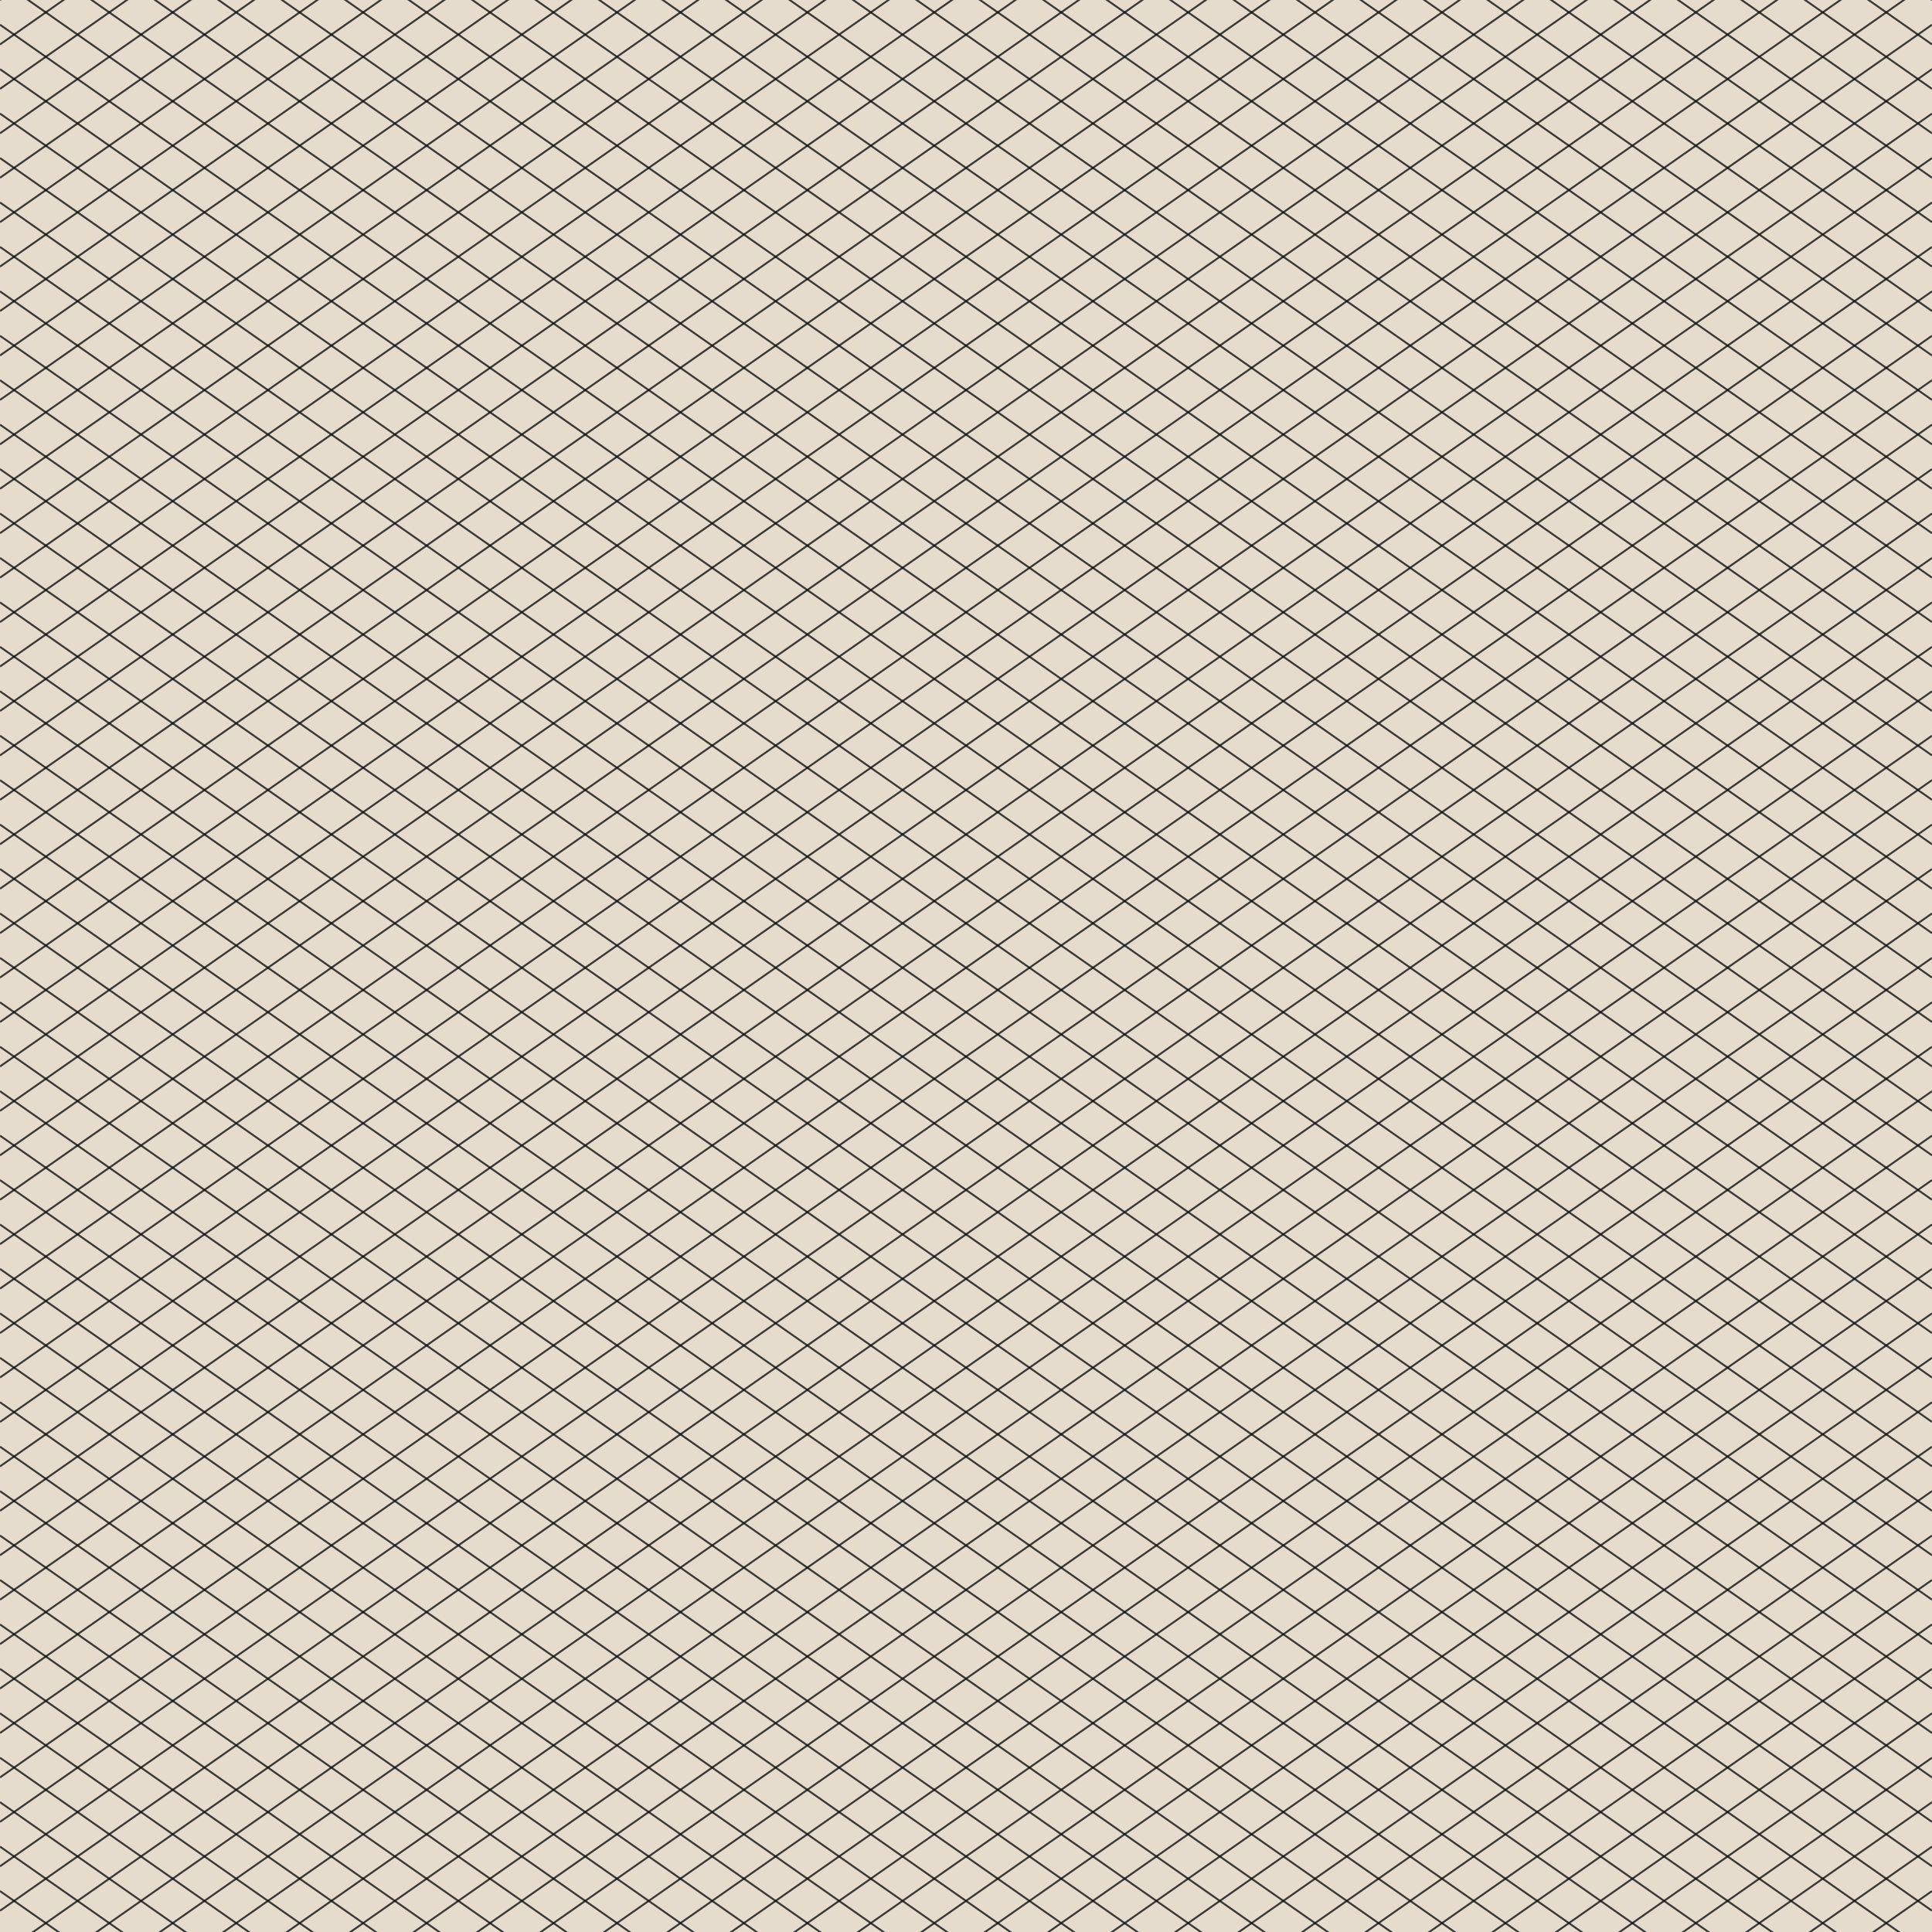
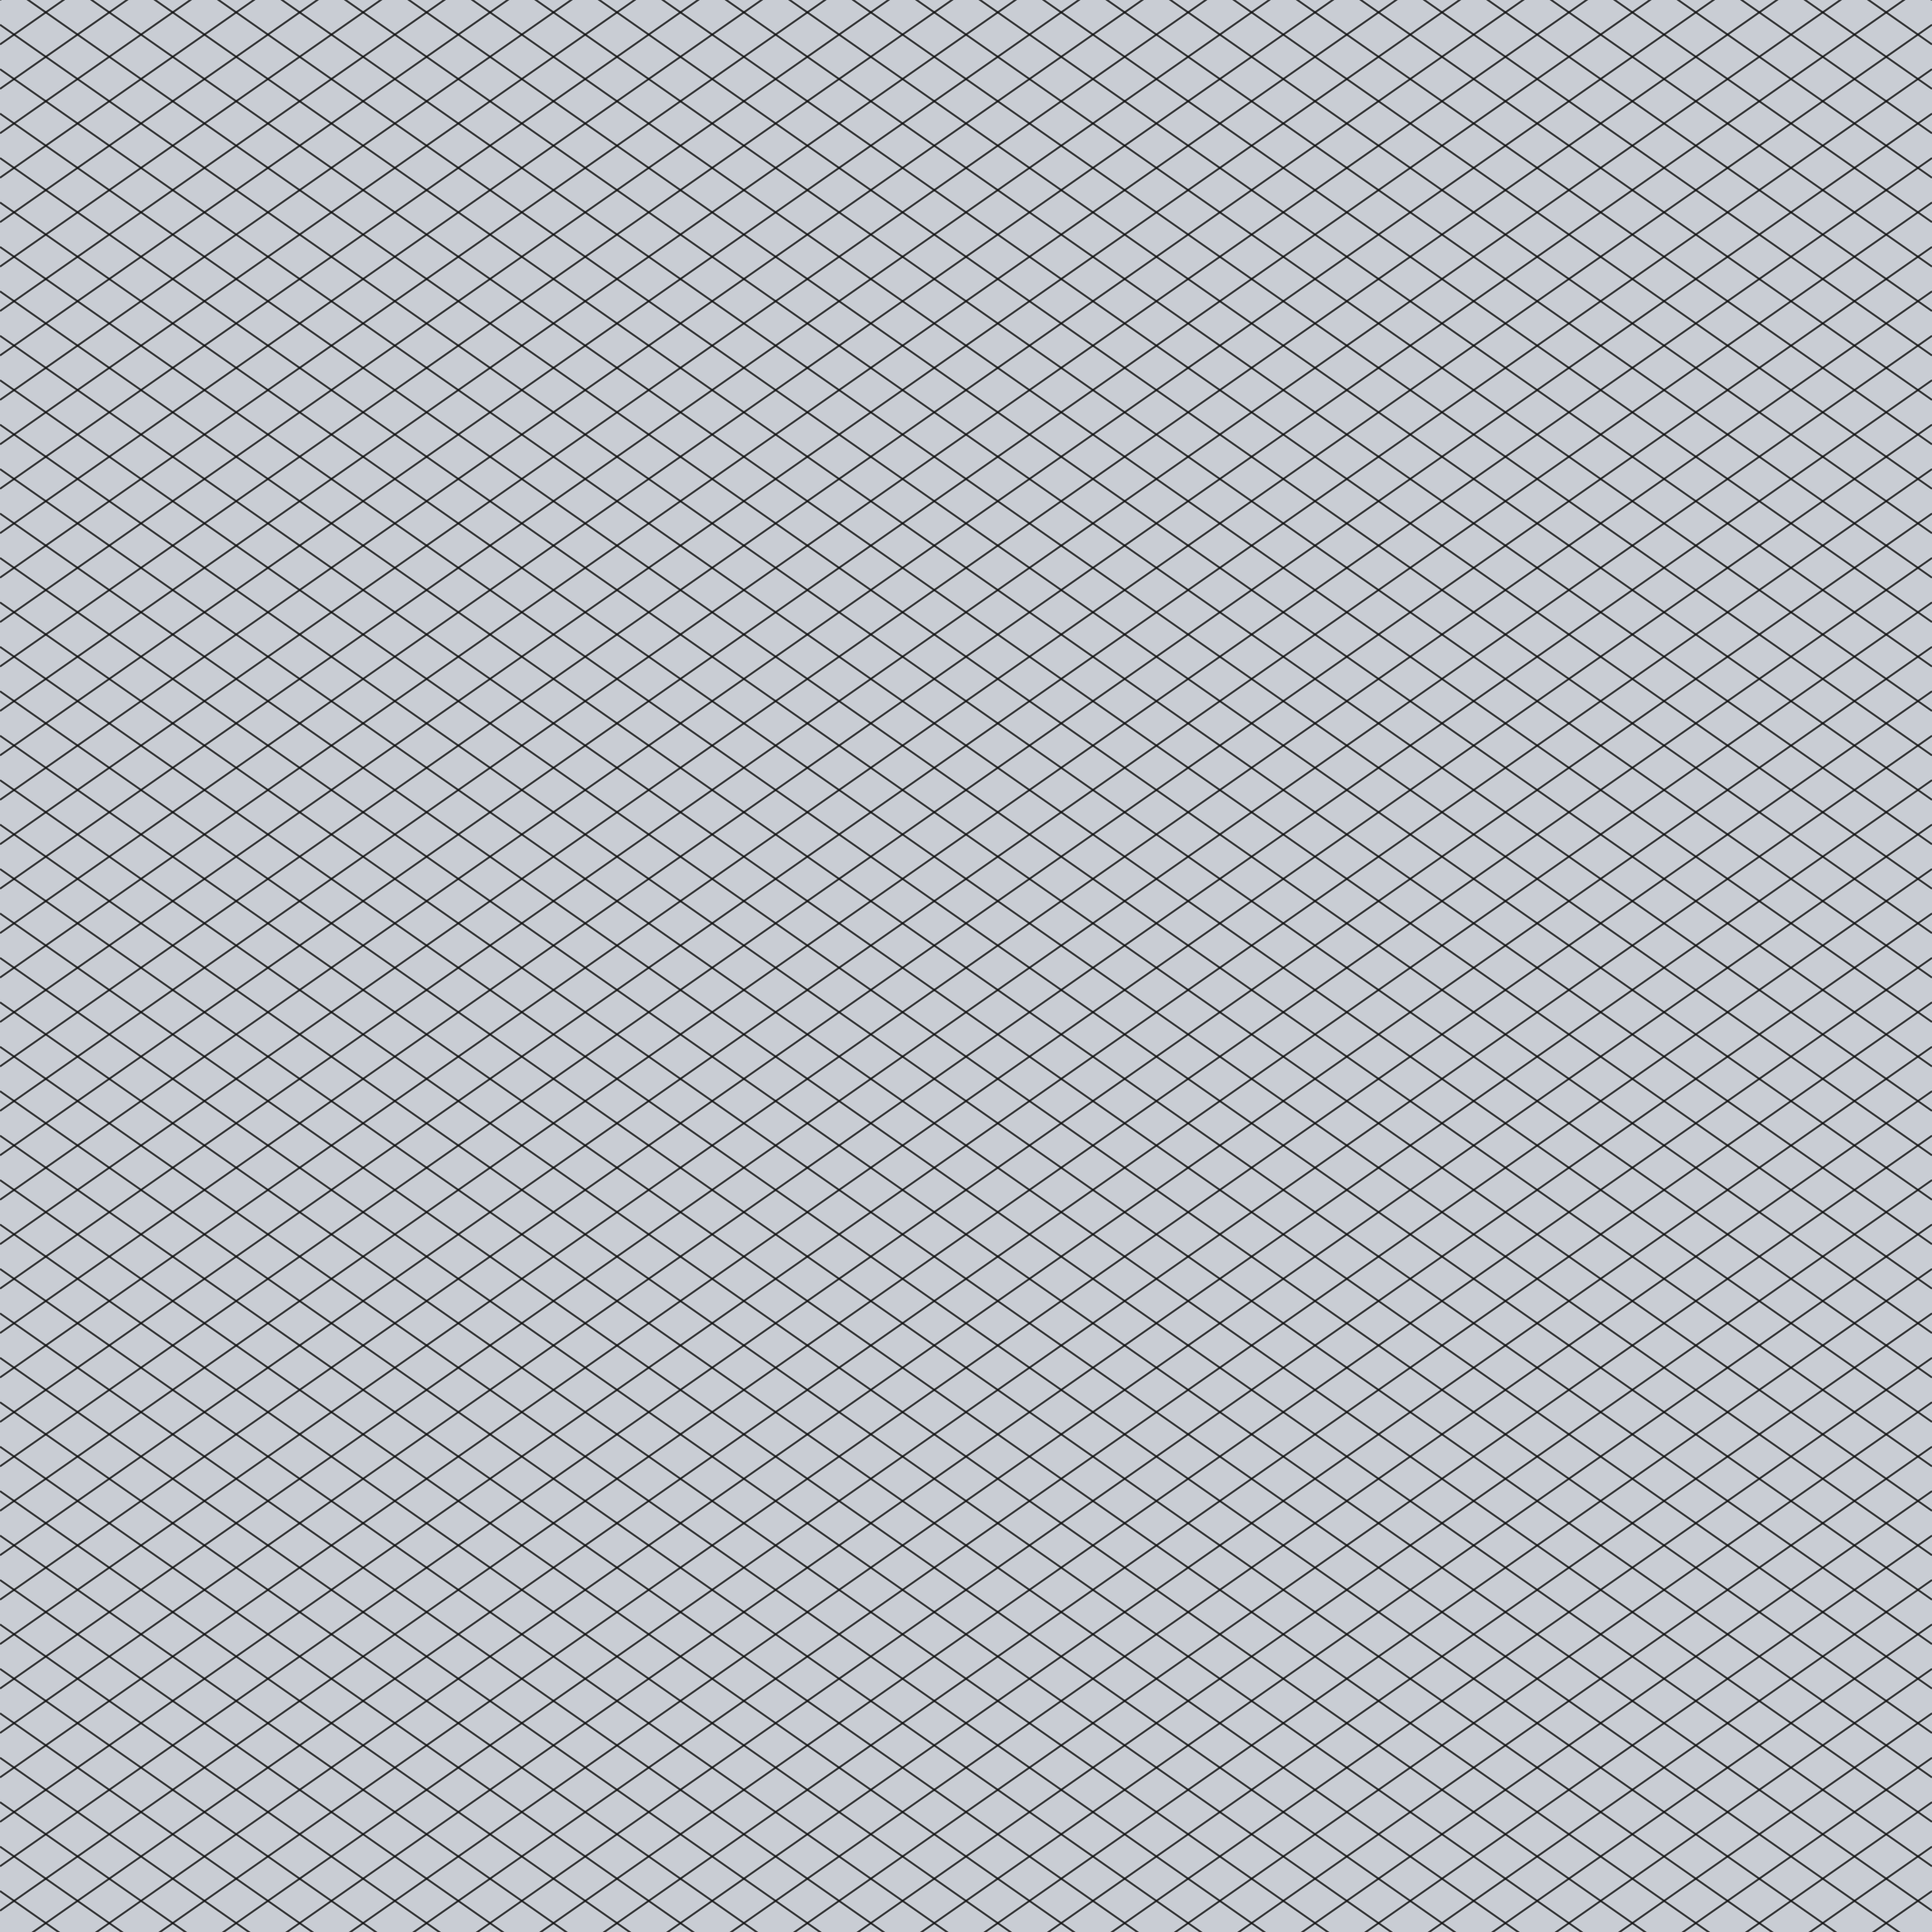
<svg xmlns="http://www.w3.org/2000/svg" width="2000" height="2000" viewBox="0 0 2000 2000">
-   <rect x="0" y="0" width="2000" height="2000" rx="0" fill="#E6DCCD" fill-opacity="1" />
+   <rect x="0" y="0" width="2000" height="2000" rx="0" fill="#C9CDD4" fill-opacity="1" />
  <clipPath id="clip6">
    <rect x="0" y="0" width="2000" height="2000" rx="0" />
  </clipPath>
  <g clip-path="url(#clip6)">
    <g stroke="#111111" stroke-width="2" stroke-opacity="0.8">
      <line x1="0" y1="-1400.4" x2="2000" y2="0.0" />
      <line x1="0" y1="0.0" x2="2000" y2="-1400.4" />
      <line x1="0" y1="-1354.4" x2="2000" y2="46.0" />
      <line x1="0" y1="46.0" x2="2000" y2="-1354.4" />
      <line x1="0" y1="-1308.4" x2="2000" y2="92.0" />
      <line x1="0" y1="92.0" x2="2000" y2="-1308.4" />
      <line x1="0" y1="-1262.4" x2="2000" y2="138.0" />
      <line x1="0" y1="138.0" x2="2000" y2="-1262.4" />
      <line x1="0" y1="-1216.4" x2="2000" y2="184.0" />
      <line x1="0" y1="184.0" x2="2000" y2="-1216.4" />
      <line x1="0" y1="-1170.4" x2="2000" y2="230.0" />
      <line x1="0" y1="230.0" x2="2000" y2="-1170.4" />
      <line x1="0" y1="-1124.4" x2="2000" y2="276.0" />
      <line x1="0" y1="276.0" x2="2000" y2="-1124.4" />
      <line x1="0" y1="-1078.4" x2="2000" y2="322.0" />
      <line x1="0" y1="322.0" x2="2000" y2="-1078.4" />
      <line x1="0" y1="-1032.4" x2="2000" y2="368.0" />
      <line x1="0" y1="368.0" x2="2000" y2="-1032.4" />
      <line x1="0" y1="-986.4" x2="2000" y2="414.0" />
      <line x1="0" y1="414.0" x2="2000" y2="-986.4" />
      <line x1="0" y1="-940.4" x2="2000" y2="460.0" />
      <line x1="0" y1="460.0" x2="2000" y2="-940.4" />
      <line x1="0" y1="-894.4" x2="2000" y2="506.0" />
      <line x1="0" y1="506.0" x2="2000" y2="-894.4" />
      <line x1="0" y1="-848.4" x2="2000" y2="552.0" />
      <line x1="0" y1="552.0" x2="2000" y2="-848.4" />
      <line x1="0" y1="-802.4" x2="2000" y2="598.0" />
      <line x1="0" y1="598.0" x2="2000" y2="-802.4" />
      <line x1="0" y1="-756.4" x2="2000" y2="644.0" />
      <line x1="0" y1="644.0" x2="2000" y2="-756.4" />
      <line x1="0" y1="-710.4" x2="2000" y2="690.0" />
      <line x1="0" y1="690.0" x2="2000" y2="-710.4" />
      <line x1="0" y1="-664.4" x2="2000" y2="736.0" />
      <line x1="0" y1="736.0" x2="2000" y2="-664.4" />
      <line x1="0" y1="-618.4" x2="2000" y2="782.0" />
      <line x1="0" y1="782.0" x2="2000" y2="-618.4" />
      <line x1="0" y1="-572.4" x2="2000" y2="828.0" />
      <line x1="0" y1="828.0" x2="2000" y2="-572.4" />
      <line x1="0" y1="-526.4" x2="2000" y2="874.0" />
      <line x1="0" y1="874.0" x2="2000" y2="-526.4" />
      <line x1="0" y1="-480.4" x2="2000" y2="920.0" />
      <line x1="0" y1="920.0" x2="2000" y2="-480.4" />
      <line x1="0" y1="-434.4" x2="2000" y2="966.0" />
      <line x1="0" y1="966.0" x2="2000" y2="-434.4" />
      <line x1="0" y1="-388.4" x2="2000" y2="1012.0" />
      <line x1="0" y1="1012.0" x2="2000" y2="-388.4" />
      <line x1="0" y1="-342.4" x2="2000" y2="1058.0" />
      <line x1="0" y1="1058.0" x2="2000" y2="-342.4" />
      <line x1="0" y1="-296.4" x2="2000" y2="1104.0" />
      <line x1="0" y1="1104.0" x2="2000" y2="-296.4" />
      <line x1="0" y1="-250.4" x2="2000" y2="1150.0" />
      <line x1="0" y1="1150.0" x2="2000" y2="-250.4" />
      <line x1="0" y1="-204.4" x2="2000" y2="1196.0" />
      <line x1="0" y1="1196.0" x2="2000" y2="-204.4" />
      <line x1="0" y1="-158.4" x2="2000" y2="1242.0" />
      <line x1="0" y1="1242.0" x2="2000" y2="-158.4" />
      <line x1="0" y1="-112.4" x2="2000" y2="1288.0" />
      <line x1="0" y1="1288.0" x2="2000" y2="-112.4" />
      <line x1="0" y1="-66.4" x2="2000" y2="1334.0" />
      <line x1="0" y1="1334.0" x2="2000" y2="-66.4" />
      <line x1="0" y1="-20.4" x2="2000" y2="1380.0" />
      <line x1="0" y1="1380.0" x2="2000" y2="-20.4" />
      <line x1="0" y1="25.6" x2="2000" y2="1426.0" />
      <line x1="0" y1="1426.0" x2="2000" y2="25.6" />
      <line x1="0" y1="71.6" x2="2000" y2="1472.0" />
      <line x1="0" y1="1472.0" x2="2000" y2="71.6" />
      <line x1="0" y1="117.6" x2="2000" y2="1518.0" />
      <line x1="0" y1="1518.0" x2="2000" y2="117.6" />
      <line x1="0" y1="163.6" x2="2000" y2="1564.0" />
      <line x1="0" y1="1564.0" x2="2000" y2="163.6" />
      <line x1="0" y1="209.6" x2="2000" y2="1610.0" />
      <line x1="0" y1="1610.0" x2="2000" y2="209.6" />
      <line x1="0" y1="255.6" x2="2000" y2="1656.0" />
      <line x1="0" y1="1656.0" x2="2000" y2="255.6" />
      <line x1="0" y1="301.6" x2="2000" y2="1702.0" />
      <line x1="0" y1="1702.0" x2="2000" y2="301.6" />
      <line x1="0" y1="347.6" x2="2000" y2="1748.0" />
      <line x1="0" y1="1748.0" x2="2000" y2="347.6" />
      <line x1="0" y1="393.6" x2="2000" y2="1794.0" />
      <line x1="0" y1="1794.0" x2="2000" y2="393.6" />
      <line x1="0" y1="439.6" x2="2000" y2="1840.0" />
      <line x1="0" y1="1840.0" x2="2000" y2="439.6" />
      <line x1="0" y1="485.6" x2="2000" y2="1886.0" />
      <line x1="0" y1="1886.0" x2="2000" y2="485.6" />
      <line x1="0" y1="531.6" x2="2000" y2="1932.0" />
      <line x1="0" y1="1932.0" x2="2000" y2="531.6" />
      <line x1="0" y1="577.6" x2="2000" y2="1978.0" />
      <line x1="0" y1="1978.0" x2="2000" y2="577.6" />
      <line x1="0" y1="623.6" x2="2000" y2="2024.0" />
      <line x1="0" y1="2024.0" x2="2000" y2="623.6" />
      <line x1="0" y1="669.6" x2="2000" y2="2070.0" />
      <line x1="0" y1="2070.0" x2="2000" y2="669.6" />
      <line x1="0" y1="715.6" x2="2000" y2="2116.0" />
      <line x1="0" y1="2116.0" x2="2000" y2="715.6" />
      <line x1="0" y1="761.6" x2="2000" y2="2162.0" />
      <line x1="0" y1="2162.0" x2="2000" y2="761.6" />
      <line x1="0" y1="807.6" x2="2000" y2="2208.0" />
      <line x1="0" y1="2208.0" x2="2000" y2="807.6" />
      <line x1="0" y1="853.6" x2="2000" y2="2254.0" />
      <line x1="0" y1="2254.0" x2="2000" y2="853.6" />
      <line x1="0" y1="899.6" x2="2000" y2="2300.0" />
      <line x1="0" y1="2300.0" x2="2000" y2="899.6" />
      <line x1="0" y1="945.6" x2="2000" y2="2346.0" />
      <line x1="0" y1="2346.0" x2="2000" y2="945.6" />
      <line x1="0" y1="991.6" x2="2000" y2="2392.0" />
      <line x1="0" y1="2392.0" x2="2000" y2="991.6" />
      <line x1="0" y1="1037.6" x2="2000" y2="2438.0" />
      <line x1="0" y1="2438.0" x2="2000" y2="1037.6" />
      <line x1="0" y1="1083.6" x2="2000" y2="2484.0" />
      <line x1="0" y1="2484.0" x2="2000" y2="1083.6" />
      <line x1="0" y1="1129.6" x2="2000" y2="2530.0" />
      <line x1="0" y1="2530.0" x2="2000" y2="1129.6" />
      <line x1="0" y1="1175.6" x2="2000" y2="2576.0" />
      <line x1="0" y1="2576.0" x2="2000" y2="1175.6" />
      <line x1="0" y1="1221.6" x2="2000" y2="2622.0" />
      <line x1="0" y1="2622.0" x2="2000" y2="1221.6" />
      <line x1="0" y1="1267.6" x2="2000" y2="2668.0" />
      <line x1="0" y1="2668.0" x2="2000" y2="1267.6" />
      <line x1="0" y1="1313.6" x2="2000" y2="2714.0" />
      <line x1="0" y1="2714.0" x2="2000" y2="1313.6" />
      <line x1="0" y1="1359.6" x2="2000" y2="2760.0" />
      <line x1="0" y1="2760.0" x2="2000" y2="1359.6" />
      <line x1="0" y1="1405.6" x2="2000" y2="2806.0" />
      <line x1="0" y1="2806.0" x2="2000" y2="1405.6" />
      <line x1="0" y1="1451.6" x2="2000" y2="2852.0" />
      <line x1="0" y1="2852.0" x2="2000" y2="1451.6" />
      <line x1="0" y1="1497.6" x2="2000" y2="2898.0" />
      <line x1="0" y1="2898.0" x2="2000" y2="1497.6" />
      <line x1="0" y1="1543.6" x2="2000" y2="2944.0" />
      <line x1="0" y1="2944.0" x2="2000" y2="1543.6" />
      <line x1="0" y1="1589.6" x2="2000" y2="2990.0" />
      <line x1="0" y1="2990.0" x2="2000" y2="1589.6" />
      <line x1="0" y1="1635.6" x2="2000" y2="3036.0" />
      <line x1="0" y1="3036.0" x2="2000" y2="1635.6" />
      <line x1="0" y1="1681.6" x2="2000" y2="3082.0" />
      <line x1="0" y1="3082.0" x2="2000" y2="1681.6" />
      <line x1="0" y1="1727.6" x2="2000" y2="3128.0" />
      <line x1="0" y1="3128.0" x2="2000" y2="1727.6" />
      <line x1="0" y1="1773.6" x2="2000" y2="3174.0" />
      <line x1="0" y1="3174.0" x2="2000" y2="1773.6" />
      <line x1="0" y1="1819.6" x2="2000" y2="3220.0" />
      <line x1="0" y1="3220.0" x2="2000" y2="1819.6" />
      <line x1="0" y1="1865.6" x2="2000" y2="3266.0" />
      <line x1="0" y1="3266.0" x2="2000" y2="1865.6" />
      <line x1="0" y1="1911.6" x2="2000" y2="3312.0" />
      <line x1="0" y1="3312.0" x2="2000" y2="1911.6" />
      <line x1="0" y1="1957.6" x2="2000" y2="3358.0" />
      <line x1="0" y1="3358.0" x2="2000" y2="1957.6" />
      <line x1="0" y1="2003.6" x2="2000" y2="3404.0" />
      <line x1="0" y1="3404.0" x2="2000" y2="2003.6" />
      <line x1="0" y1="2049.6" x2="2000" y2="3450.0" />
      <line x1="0" y1="3450.0" x2="2000" y2="2049.6" />
      <line x1="0" y1="2095.6" x2="2000" y2="3496.0" />
      <line x1="0" y1="3496.0" x2="2000" y2="2095.6" />
      <line x1="0" y1="2141.6" x2="2000" y2="3542.0" />
      <line x1="0" y1="3542.0" x2="2000" y2="2141.6" />
      <line x1="0" y1="2187.6" x2="2000" y2="3588.0" />
      <line x1="0" y1="3588.0" x2="2000" y2="2187.6" />
      <line x1="0" y1="2233.6" x2="2000" y2="3634.0" />
      <line x1="0" y1="3634.0" x2="2000" y2="2233.6" />
      <line x1="0" y1="2279.6" x2="2000" y2="3680.0" />
      <line x1="0" y1="3680.0" x2="2000" y2="2279.6" />
      <line x1="0" y1="2325.6" x2="2000" y2="3726.0" />
      <line x1="0" y1="3726.0" x2="2000" y2="2325.6" />
      <line x1="0" y1="2371.6" x2="2000" y2="3772.0" />
      <line x1="0" y1="3772.0" x2="2000" y2="2371.6" />
      <line x1="0" y1="2417.6" x2="2000" y2="3818.0" />
      <line x1="0" y1="3818.0" x2="2000" y2="2417.6" />
      <line x1="0" y1="2463.6" x2="2000" y2="3864.0" />
      <line x1="0" y1="3864.0" x2="2000" y2="2463.6" />
      <line x1="0" y1="2509.6" x2="2000" y2="3910.0" />
      <line x1="0" y1="3910.0" x2="2000" y2="2509.6" />
      <line x1="0" y1="2555.6" x2="2000" y2="3956.0" />
      <line x1="0" y1="3956.0" x2="2000" y2="2555.6" />
      <line x1="0" y1="2601.6" x2="2000" y2="4002.0" />
      <line x1="0" y1="4002.0" x2="2000" y2="2601.6" />
      <line x1="0" y1="2647.6" x2="2000" y2="4048.0" />
      <line x1="0" y1="4048.0" x2="2000" y2="2647.6" />
      <line x1="0" y1="2693.6" x2="2000" y2="4094.0" />
      <line x1="0" y1="4094.0" x2="2000" y2="2693.6" />
      <line x1="0" y1="2739.6" x2="2000" y2="4140.0" />
      <line x1="0" y1="4140.0" x2="2000" y2="2739.6" />
      <line x1="0" y1="2785.6" x2="2000" y2="4186.0" />
      <line x1="0" y1="4186.0" x2="2000" y2="2785.6" />
      <line x1="0" y1="2831.6" x2="2000" y2="4232.0" />
      <line x1="0" y1="4232.0" x2="2000" y2="2831.6" />
      <line x1="0" y1="2877.6" x2="2000" y2="4278.0" />
      <line x1="0" y1="4278.0" x2="2000" y2="2877.6" />
      <line x1="0" y1="2923.6" x2="2000" y2="4324.0" />
      <line x1="0" y1="4324.0" x2="2000" y2="2923.6" />
      <line x1="0" y1="2969.6" x2="2000" y2="4370.0" />
      <line x1="0" y1="4370.0" x2="2000" y2="2969.6" />
      <line x1="0" y1="3015.6" x2="2000" y2="4416.0" />
      <line x1="0" y1="4416.0" x2="2000" y2="3015.6" />
      <line x1="0" y1="3061.6" x2="2000" y2="4462.0" />
      <line x1="0" y1="4462.0" x2="2000" y2="3061.6" />
      <line x1="0" y1="3107.6" x2="2000" y2="4508.0" />
      <line x1="0" y1="4508.0" x2="2000" y2="3107.6" />
      <line x1="0" y1="3153.6" x2="2000" y2="4554.0" />
      <line x1="0" y1="4554.0" x2="2000" y2="3153.6" />
      <line x1="0" y1="3199.6" x2="2000" y2="4600.0" />
      <line x1="0" y1="4600.0" x2="2000" y2="3199.6" />
      <line x1="0" y1="3245.6" x2="2000" y2="4646.0" />
      <line x1="0" y1="4646.0" x2="2000" y2="3245.6" />
      <line x1="0" y1="3291.6" x2="2000" y2="4692.0" />
      <line x1="0" y1="4692.0" x2="2000" y2="3291.6" />
      <line x1="0" y1="3337.6" x2="2000" y2="4738.0" />
      <line x1="0" y1="4738.0" x2="2000" y2="3337.6" />
      <line x1="0" y1="3383.6" x2="2000" y2="4784.0" />
      <line x1="0" y1="4784.0" x2="2000" y2="3383.6" />
    </g>
  </g>
</svg>
